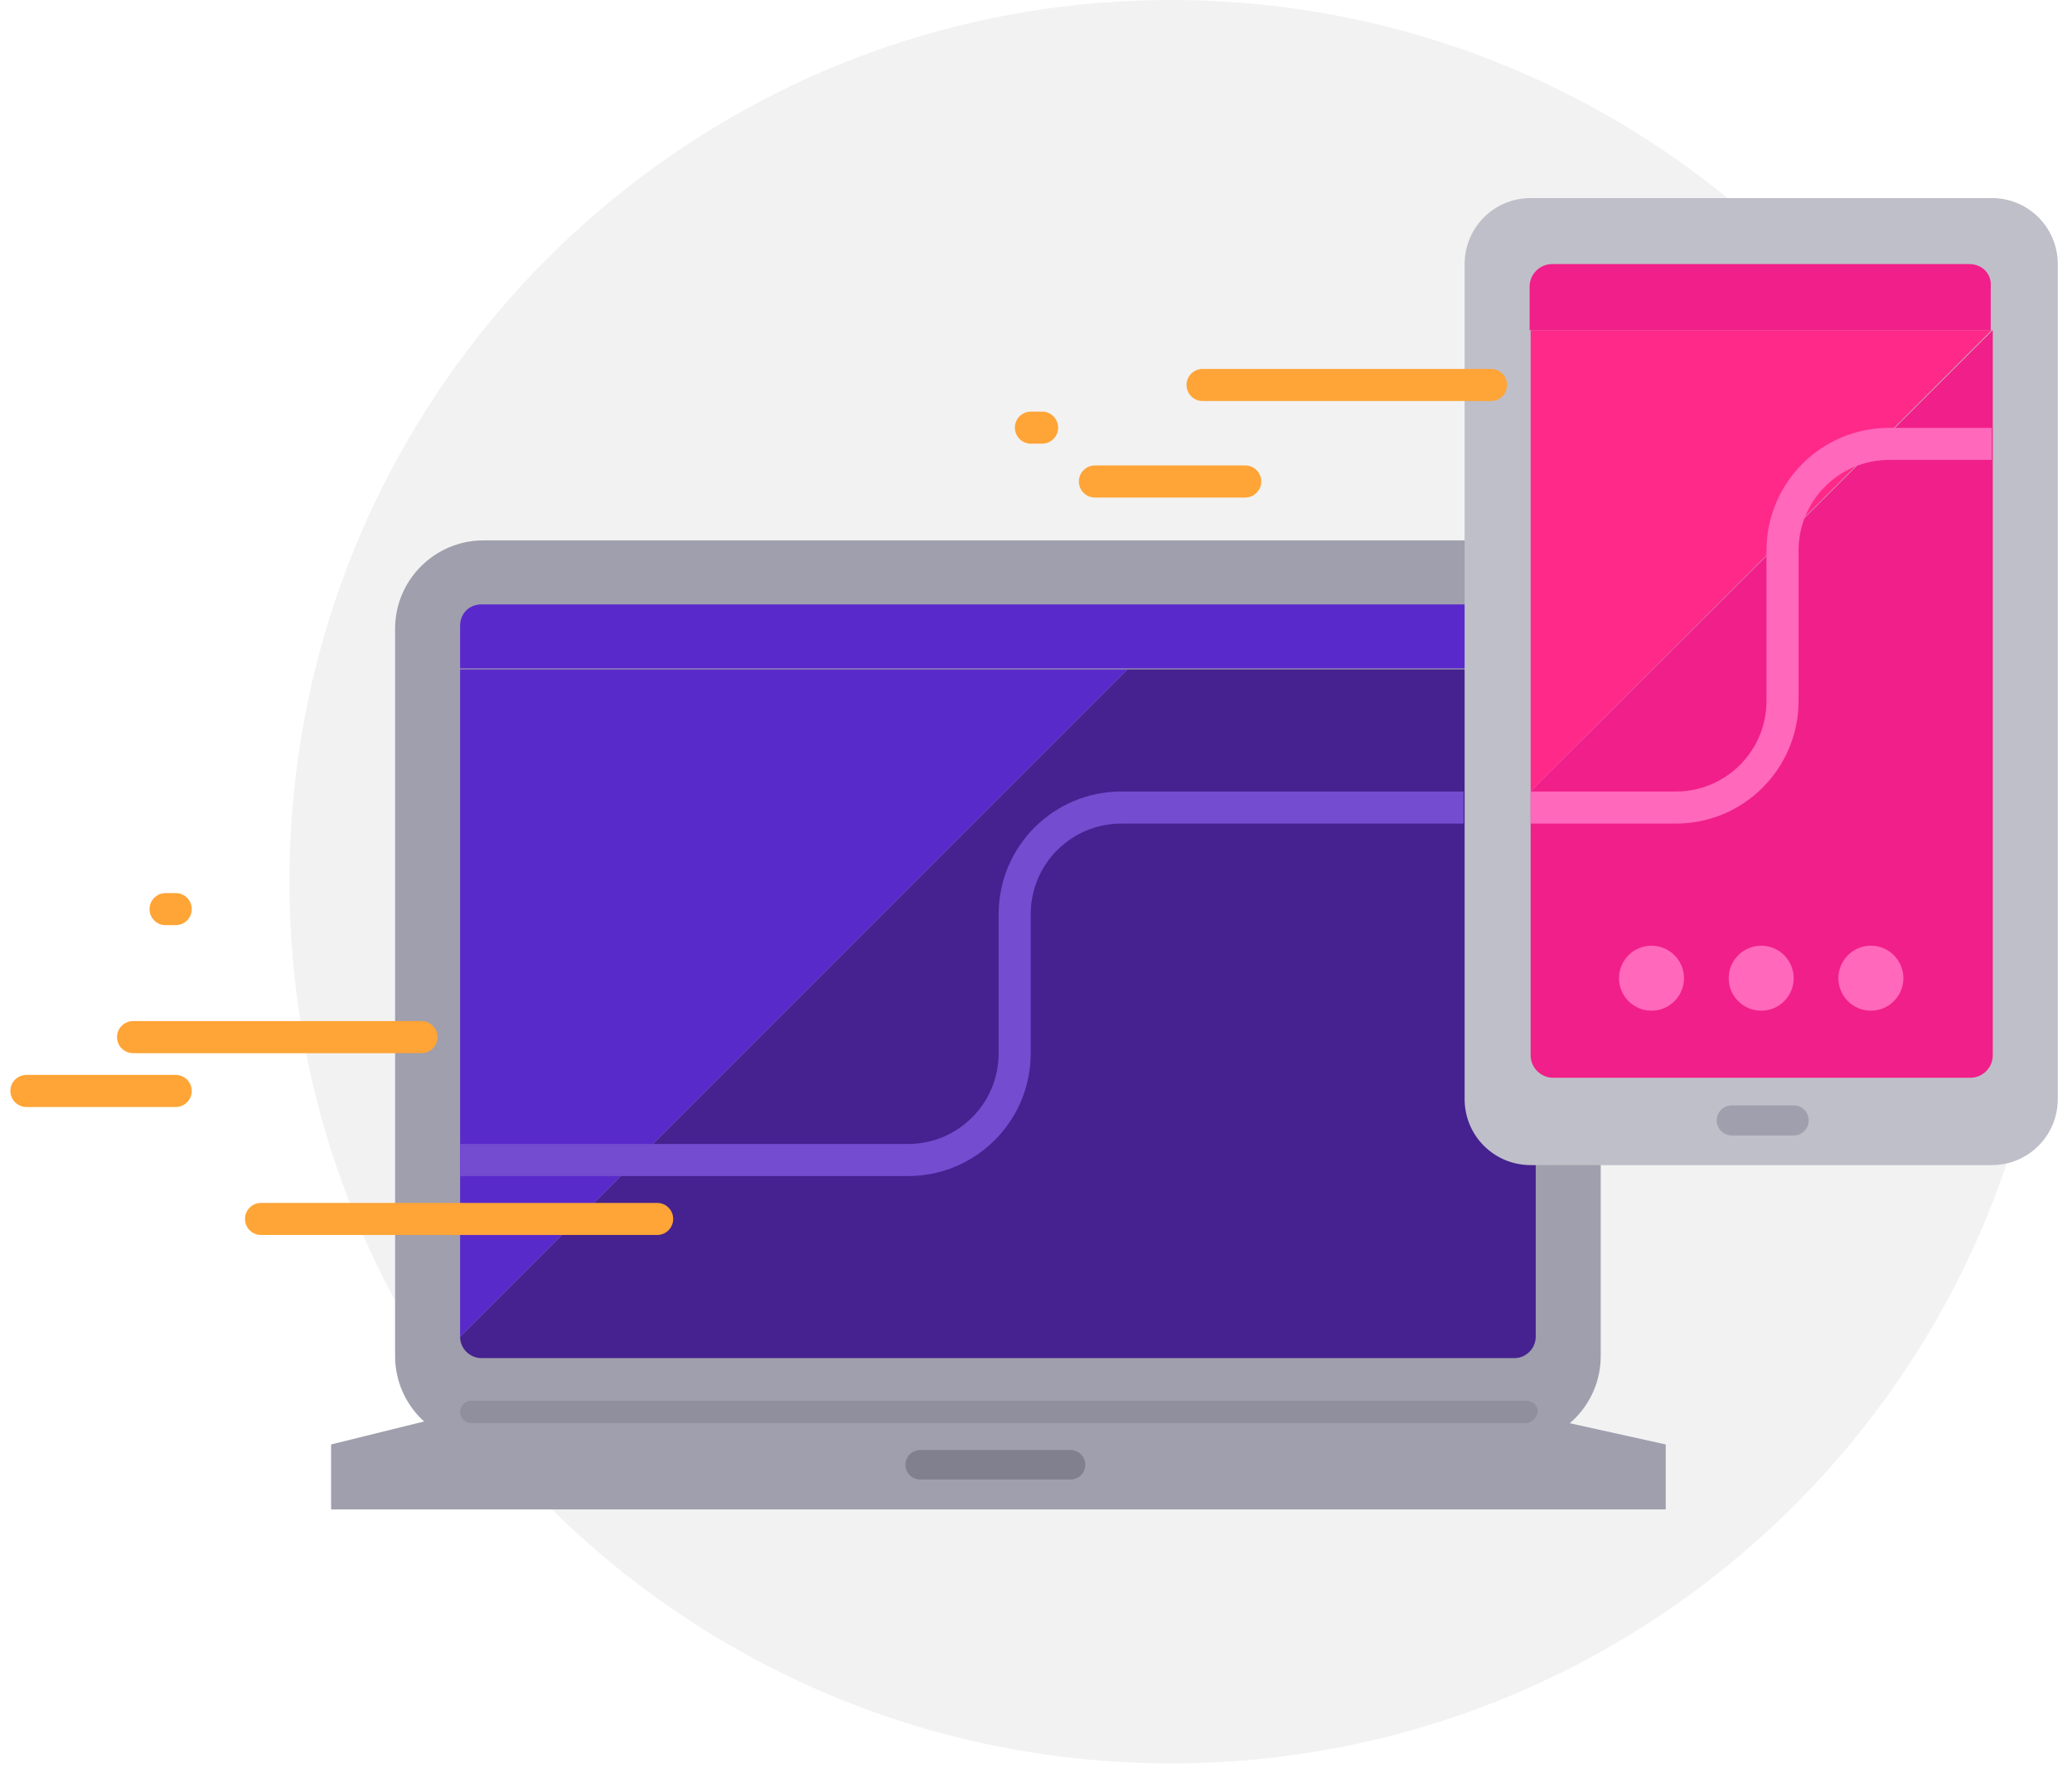
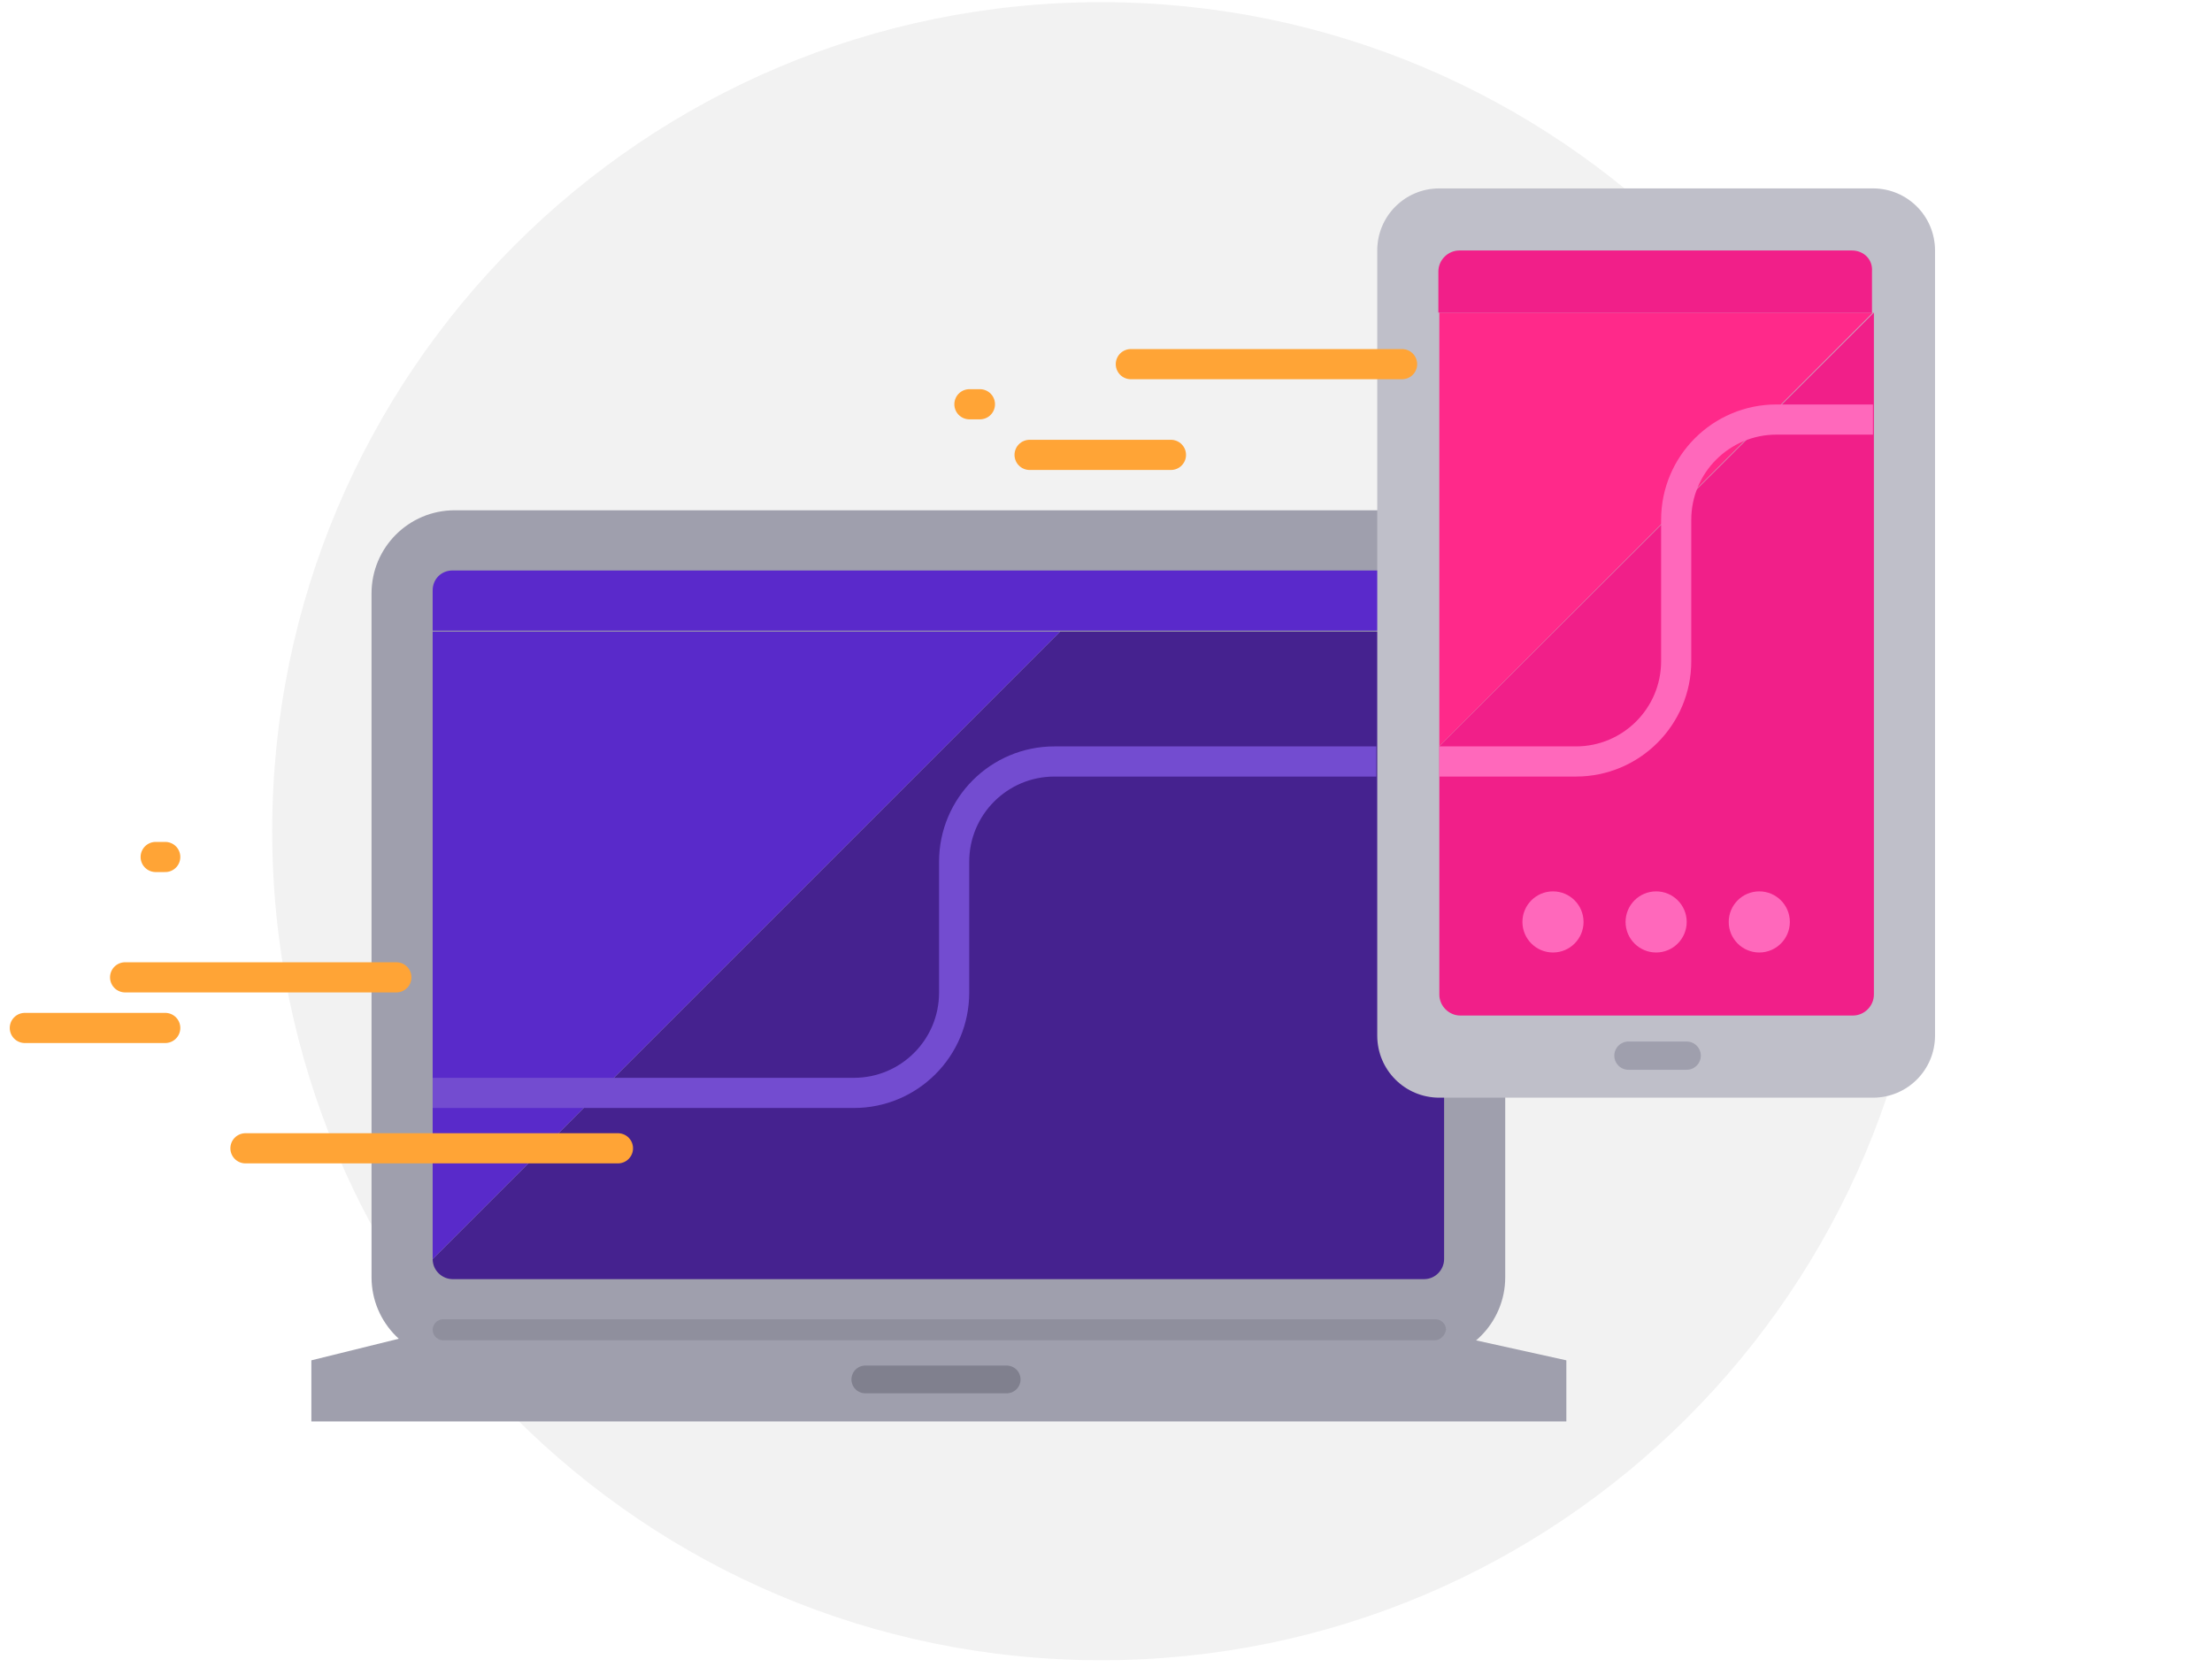
- <svg xmlns="http://www.w3.org/2000/svg" id="Layer_1" x="0" y="0" version="1.1" viewBox="0 0 202 174" width="204" height="174" xml:space="preserve">
+ <svg xmlns="http://www.w3.org/2000/svg" x="0" y="0" version="1.1" viewBox="0 0 231.6 174" width="231" height="174" xml:space="preserve">
  <style>
    .st1{fill:#9f9fad}.st8{fill:#f11f89}.st10{fill:#ff68bb}.st12{fill:none;stroke:#ffa436;stroke-width:3.158;stroke-linecap:round;stroke-linejoin:round}
  </style>
-   <path fill="#f2f2f2" d="M201.1 86.8c0 48-38.9 86.8-86.8 86.8-48 0-86.8-38.9-86.8-86.8 0-48 38.9-86.8 86.8-86.8s86.8 38.9 86.8 86.8z" />
-   <path d="M163 142.2v6.4H31.6v-6.4l17-4.2H144l19 4.2z" class="st1" />
-   <path d="M37.9 133.5V61.9c0-4.8 3.9-8.7 8.7-8.7h101.3c4.8 0 8.7 3.9 8.7 8.7v71.6c0 4.8-3.9 8.7-8.7 8.7H46.6c-4.8 0-8.7-3.9-8.7-8.7z" class="st1" />
-   <path fill="#45228f" d="M110 65.9l-65.7 65.7c0 1.2 1 2.1 2.1 2.1h101.7c1.2 0 2.1-1 2.1-2.1V65.9H110z" />
-   <path fill="#592aca" d="M44.3 65.9v65.7L110 65.9H44.3z" />
-   <path fill="#5a29cb" d="M148.2 59.5H46.4c-1.2 0-2.1.9-2.1 2.1v4.2h106v-4.2c0-1.1-1-2.1-2.1-2.1z" />
-   <path fill="#8f8f9d" d="M149.2 140.1H45.4c-.6 0-1.1-.5-1.1-1.1 0-.6.5-1.1 1.1-1.1h103.9c.6 0 1.1.5 1.1 1.1-.1.6-.6 1.1-1.2 1.1z" />
-   <path fill="none" stroke="#80808e" stroke-linecap="round" stroke-linejoin="round" stroke-width="2.905" d="M89.6 144.2h14.8" />
-   <path fill="#bfbfc9" d="M195.1 19.5h-45.4c-3.6 0-6.5 2.9-6.5 6.5v82.2c0 3.6 2.9 6.5 6.5 6.5h45.4c3.6 0 6.5-2.9 6.5-6.5V26c0-3.6-2.9-6.5-6.5-6.5z" />
-   <path d="M149.7 77.9v26c0 1.2 1 2.2 2.2 2.2H193c1.2 0 2.2-1 2.2-2.2V32.5l-45.5 45.4z" class="st8" />
-   <path fill="#ff298a" d="M149.7 32.5v45.4l45.4-45.4h-45.4z" />
-   <path d="M192.9 26h-41.1c-1.2 0-2.2 1-2.2 2.2v4.3H195v-4.3c.1-1.3-.9-2.2-2.1-2.2z" class="st8" />
-   <circle cx="161.6" cy="96.3" r="3.2" class="st10" />
-   <circle cx="172.4" cy="96.3" r="3.2" class="st10" />
-   <circle cx="183.2" cy="96.3" r="3.2" class="st10" />
-   <path fill="none" stroke="#9f9fad" stroke-linecap="round" stroke-linejoin="round" stroke-width="2.958" d="M169.5 110.3h6.1" />
-   <path d="M12.1 102.1h28.4" class="st12" />
-   <path d="M117.4 37.9h28.4" class="st12" />
-   <path d="M24.7 120h39" class="st12" />
-   <path d="M1.6 107.4h14.7" class="st12" />
-   <path d="M106.8 47.4h14.8" class="st12" />
-   <path d="M15.3 89.5h1" class="st12" />
-   <path d="M100.5 42.1h1.1" class="st12" />
-   <path fill="none" stroke="#734cd0" stroke-width="3.158" d="M44.3 114.2h44.1c5.8 0 10.5-4.7 10.5-10.5V90c0-5.8 4.7-10.5 10.5-10.5h33.7" />
-   <path fill="none" stroke="#ff68bb" stroke-width="3.158" d="M195.1 43.7H185c-5.8 0-10.5 4.7-10.5 10.5V69c0 5.8-4.7 10.5-10.5 10.5h-14.3" />
+   <path fill="#f2f2f2" d="M202.1 86.8c0 48-38.9 86.8-86.8 86.8-48 0-86.8-38.9-86.8-86.8 0-48 38.9-86.8 86.8-86.8s86.8 38.9 86.8 86.8z" />
+   <path d="M164 142.2v6.4H32.6v-6.4l17-4.2H145l19 4.2z" class="st1" />
+   <path d="M38.9 133.5V61.9c0-4.8 3.9-8.7 8.7-8.7h101.3c4.8 0 8.7 3.9 8.7 8.7v71.6c0 4.8-3.9 8.7-8.7 8.7H47.6c-4.8 0-8.7-3.9-8.7-8.7z" class="st1" />
+   <path fill="#45228f" d="M111 65.9l-65.7 65.7c0 1.2 1 2.1 2.1 2.1h101.7c1.2 0 2.1-1 2.1-2.1V65.9H111z" />
+   <path fill="#592aca" d="M45.3 65.9v65.7L111 65.9H45.3z" />
+   <path fill="#5a29cb" d="M149.2 59.5H47.4c-1.2 0-2.1.9-2.1 2.1v4.2h106v-4.2c0-1.1-1-2.1-2.1-2.1z" />
+   <path fill="#8f8f9d" d="M150.2 140.1H46.4c-.6 0-1.1-.5-1.1-1.1s.5-1.1 1.1-1.1h103.9c.6 0 1.1.5 1.1 1.1-.1.6-.6 1.1-1.2 1.1z" />
+   <path fill="none" stroke="#80808e" stroke-linecap="round" stroke-linejoin="round" stroke-width="2.905" d="M90.6 144.2h14.8" />
+   <path fill="#bfbfc9" d="M196.1 19.5h-45.4c-3.6 0-6.5 2.9-6.5 6.5v82.2c0 3.6 2.9 6.5 6.5 6.5h45.4c3.6 0 6.5-2.9 6.5-6.5V26c0-3.6-2.9-6.5-6.5-6.5z" />
+   <path d="M150.7 77.9v26c0 1.2 1 2.2 2.2 2.2H194c1.2 0 2.2-1 2.2-2.2V32.5l-45.5 45.4z" class="st8" />
+   <path fill="#ff298a" d="M150.7 32.5v45.4l45.4-45.4h-45.4z" />
+   <path d="M193.9 26h-41.1c-1.2 0-2.2 1-2.2 2.2v4.3H196v-4.3c.1-1.3-.9-2.2-2.1-2.2z" class="st8" />
+   <circle cx="162.6" cy="96.3" r="3.2" class="st10" />
+   <circle cx="173.4" cy="96.3" r="3.2" class="st10" />
+   <circle cx="184.2" cy="96.3" r="3.2" class="st10" />
+   <path fill="none" stroke="#9f9fad" stroke-linecap="round" stroke-linejoin="round" stroke-width="2.958" d="M170.5 110.3h6.1" />
+   <path d="M13.1 102.1h28.4" class="st12" />
+   <path d="M118.4 37.9h28.4" class="st12" />
+   <path d="M25.7 120h39" class="st12" />
+   <path d="M2.6 107.4h14.7" class="st12" />
+   <path d="M107.8 47.4h14.8" class="st12" />
+   <path d="M16.3 89.5h1" class="st12" />
+   <path d="M101.5 42.1h1.1" class="st12" />
+   <path fill="none" stroke="#734cd0" stroke-width="3.158" d="M45.3 114.2h44.1c5.8 0 10.5-4.7 10.5-10.5V90c0-5.8 4.7-10.5 10.5-10.5h33.7" />
+   <path fill="none" stroke="#ff68bb" stroke-width="3.158" d="M196.1 43.7H186c-5.8 0-10.5 4.7-10.5 10.5V69c0 5.8-4.7 10.5-10.5 10.5h-14.3" />
</svg>
